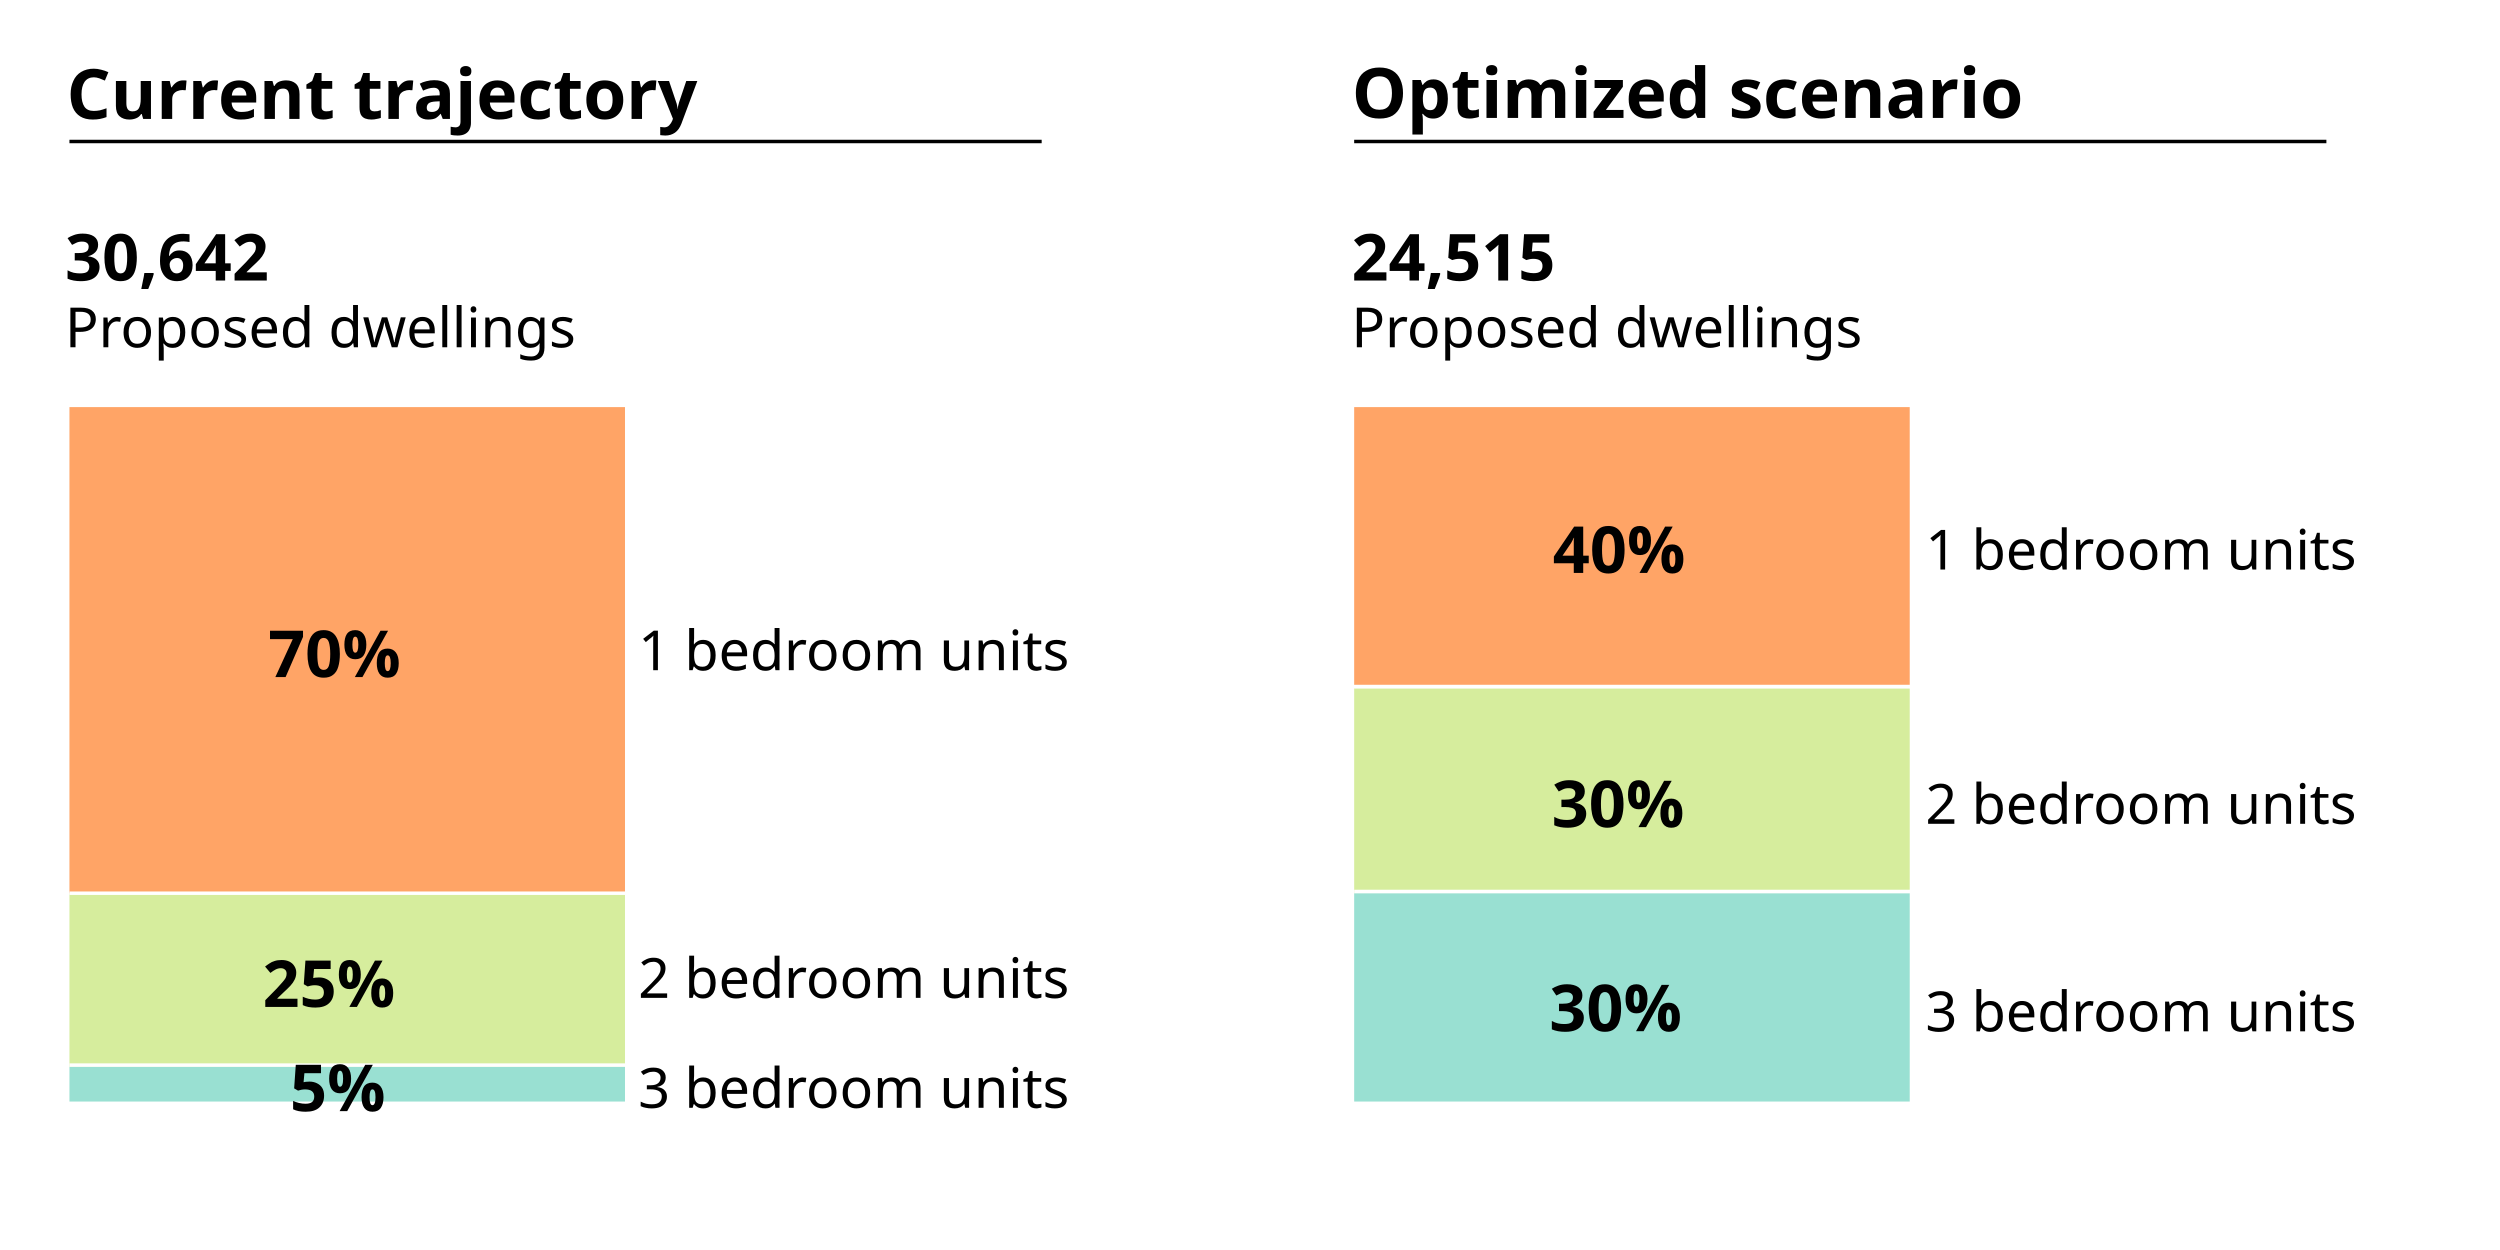
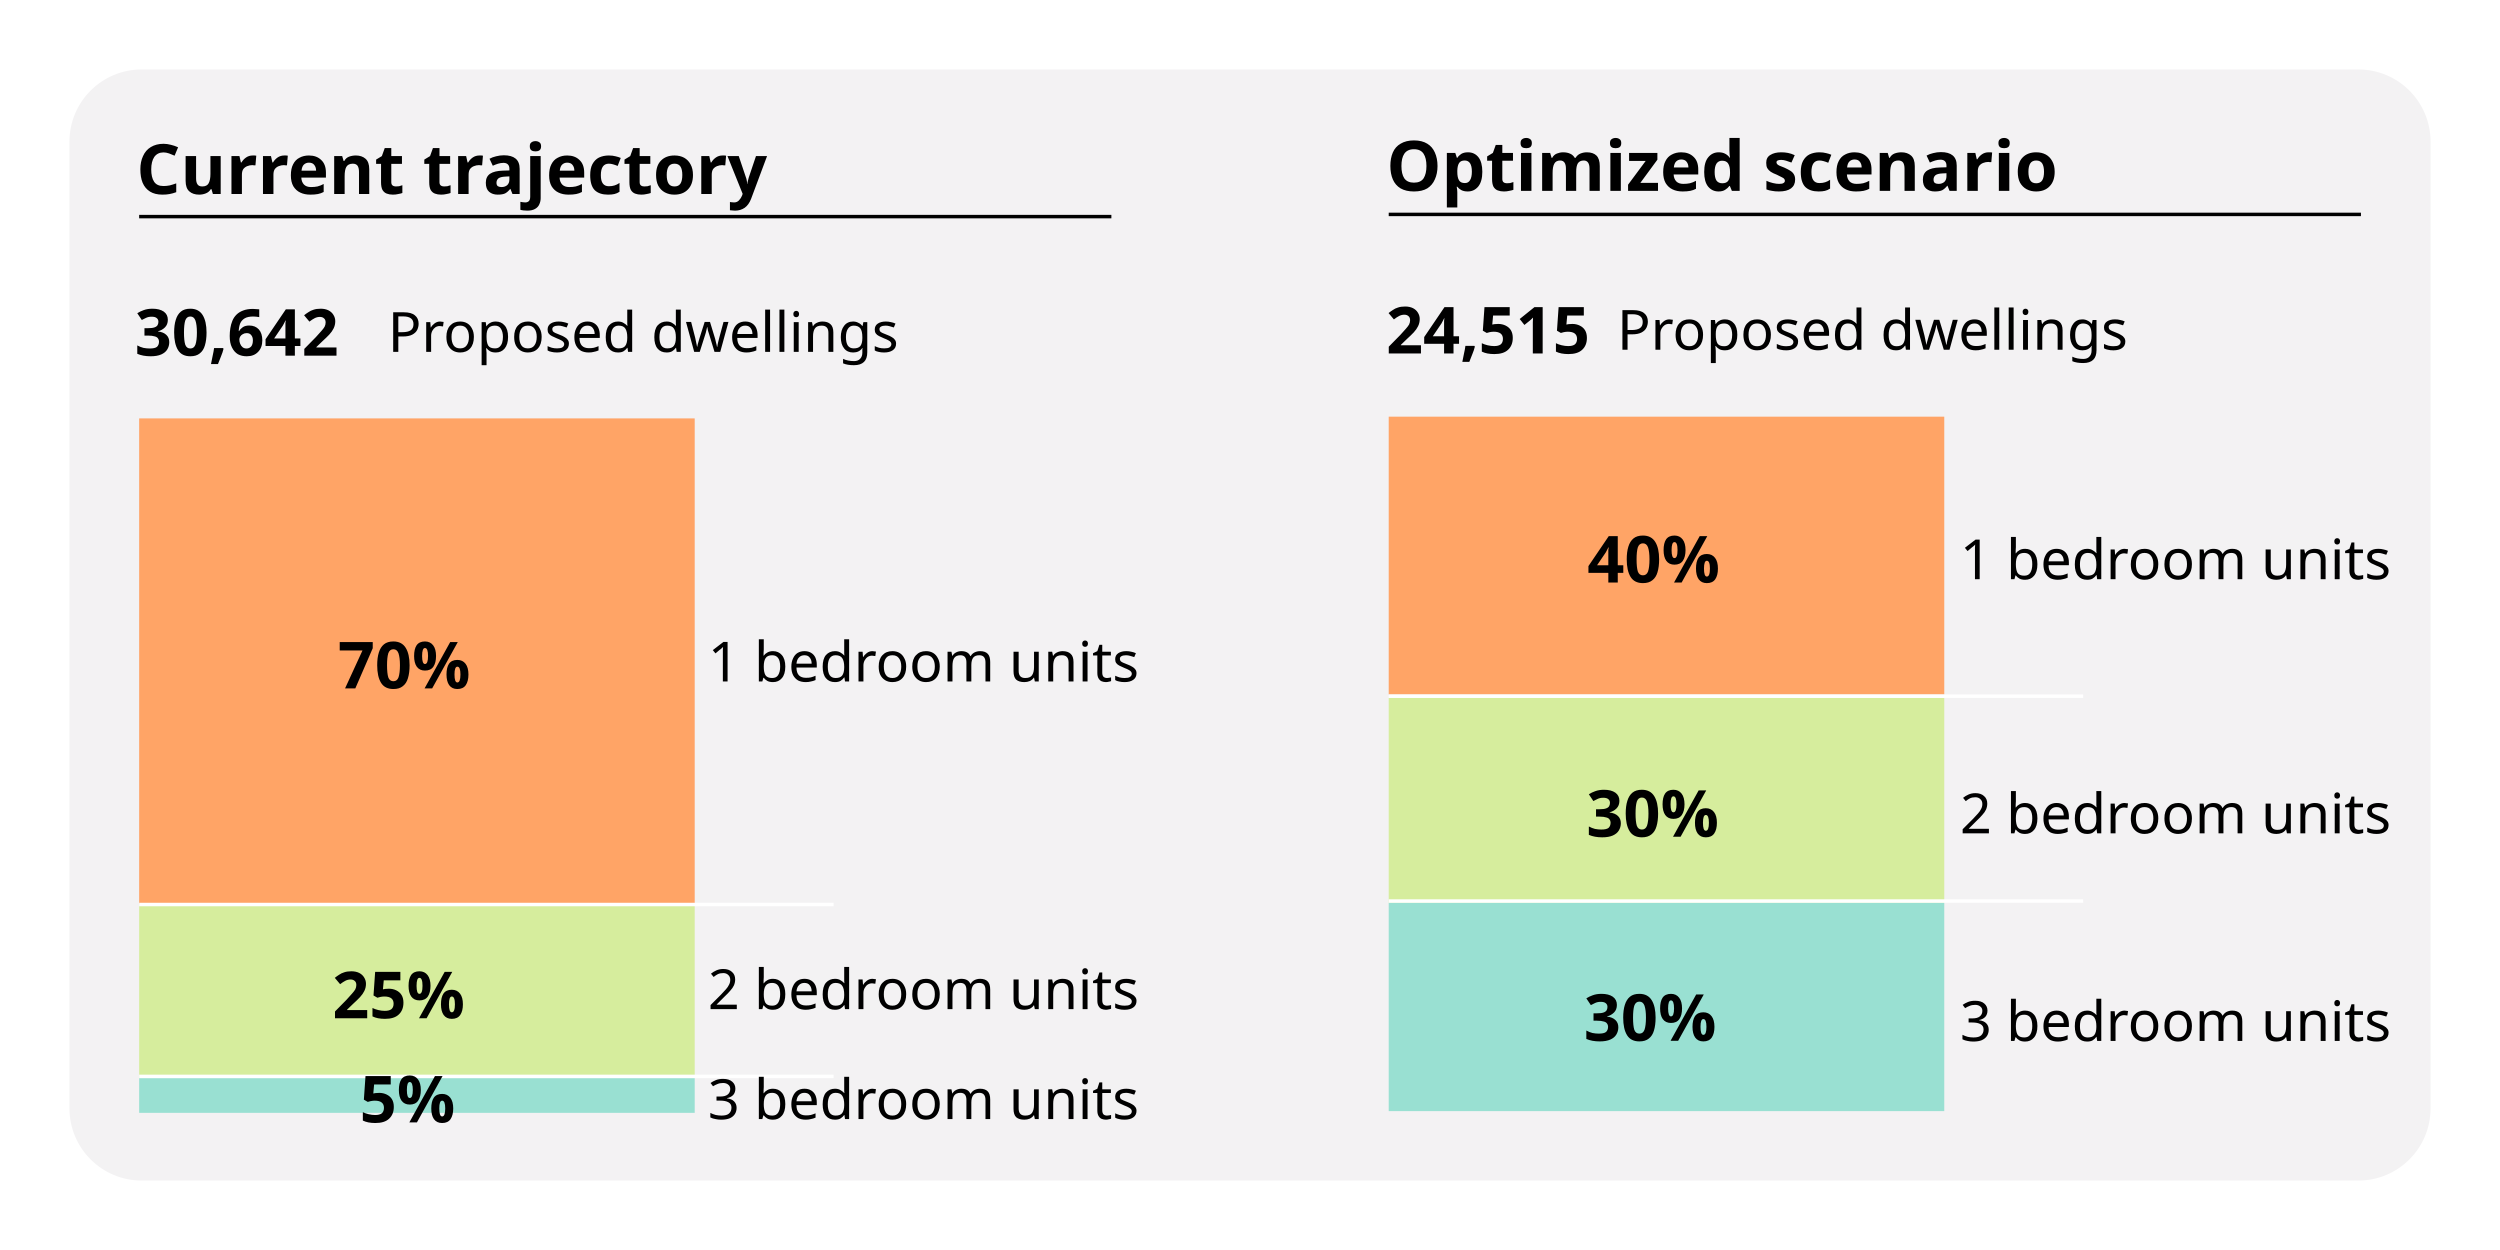
<svg xmlns="http://www.w3.org/2000/svg" width="720" height="360" viewBox="0 0 190.5 95.25" version="1.1" id="svg1">
  <defs id="defs1" />
  <g id="layer1">
-     <rect style="fill:#ffffff;fill-opacity:1;fill-rule:evenodd;stroke:none;stroke-width:0.25;stroke-linecap:round;stroke-linejoin:round" id="rect6" width="190.5" height="95.25" x="-2.8610229e-06" y="0" />
-     <rect style="fill:#ffa466;fill-opacity:1;fill-rule:evenodd;stroke:none;stroke-width:0.25;stroke-linecap:round;stroke-linejoin:round" id="rect2" width="37.042" height="42.333" x="31.021" y="-47.625" transform="rotate(90)" />
-     <rect style="fill:#d6ed9d;fill-opacity:1;fill-rule:evenodd;stroke:none;stroke-width:0.25;stroke-linecap:round;stroke-linejoin:round" id="rect2-0" width="13.229" height="42.333" x="68.063" y="-47.625" transform="rotate(90)" />
-     <rect style="fill:#99e0d2;fill-opacity:1;fill-rule:evenodd;stroke:none;stroke-width:0.25;stroke-linecap:round;stroke-linejoin:round" id="rect2-0-8" width="2.646" height="42.333" x="81.292" y="-47.625" transform="rotate(90)" />
-     <text xml:space="preserve" style="font-style:normal;font-variant:normal;font-weight:bold;font-stretch:normal;font-size:4.939px;line-height:125%;font-family:'Inter 24pt';-inkscape-font-specification:'Inter 24pt, Bold';font-variant-ligatures:normal;font-variant-caps:normal;font-variant-numeric:normal;font-variant-east-asian:normal;letter-spacing:0px;word-spacing:0px;fill:#000000;fill-opacity:1;stroke:none;stroke-width:0.331px;stroke-linecap:butt;stroke-linejoin:miter;stroke-opacity:1" x="20.013" y="76.729" id="text2716-5-6-2-2">
-       <tspan x="20.013" y="76.729" style="font-style:normal;font-variant:normal;font-weight:bold;font-stretch:normal;font-size:4.939px;font-family:'Inter 24pt';-inkscape-font-specification:'Inter 24pt, Bold';font-variant-ligatures:normal;font-variant-caps:normal;font-variant-numeric:normal;font-variant-east-asian:normal;text-align:start;writing-mode:lr-tb;text-anchor:start;fill:#000000;fill-opacity:1;stroke-width:0.331px" id="tspan2720-6-1-3-8">25%</tspan>
+     <rect style="fill:#ffffff;fill-opacity:1;fill-rule:evenodd;stroke:none;stroke-width:0.25;stroke-linecap:round;stroke-linejoin:round" id="rect6" width="190.5" height="95.25" x="0" y="0" />
+     <rect id="rect2-08" x="5.292" y="5.292" width="179.917" height="84.667" rx="5.504" ry="5.504" fill="#f3f2f3" style="stroke-width:0.265" />
+     <rect style="fill:#ffa466;fill-opacity:1;fill-rule:evenodd;stroke:none;stroke-width:0.25;stroke-linecap:round;stroke-linejoin:round" id="rect2" width="37.042" height="42.333" x="31.882" y="-52.937" transform="rotate(90)" />
+     <rect style="fill:#d6ed9d;fill-opacity:1;fill-rule:evenodd;stroke:none;stroke-width:0.25;stroke-linecap:round;stroke-linejoin:round" id="rect2-0" width="13.229" height="42.333" x="68.924" y="-52.937" transform="rotate(90)" />
+     <rect style="fill:#99e0d2;fill-opacity:1;fill-rule:evenodd;stroke:none;stroke-width:0.25;stroke-linecap:round;stroke-linejoin:round" id="rect2-0-8" width="2.646" height="42.333" x="82.153" y="-52.937" transform="rotate(90)" />
+     <text xml:space="preserve" style="font-style:normal;font-variant:normal;font-weight:bold;font-stretch:normal;font-size:4.939px;line-height:125%;font-family:'Inter 24pt';-inkscape-font-specification:'Inter 24pt, Bold';font-variant-ligatures:normal;font-variant-caps:normal;font-variant-numeric:normal;font-variant-east-asian:normal;letter-spacing:0px;word-spacing:0px;fill:#000000;fill-opacity:1;stroke:none;stroke-width:0.331px;stroke-linecap:butt;stroke-linejoin:miter;stroke-opacity:1" x="25.326" y="77.59" id="text2716-5-6-2-2">
+       <tspan x="25.326" y="77.59" style="font-style:normal;font-variant:normal;font-weight:bold;font-stretch:normal;font-size:4.939px;font-family:'Inter 24pt';-inkscape-font-specification:'Inter 24pt, Bold';font-variant-ligatures:normal;font-variant-caps:normal;font-variant-numeric:normal;font-variant-east-asian:normal;text-align:start;writing-mode:lr-tb;text-anchor:start;fill:#000000;fill-opacity:1;stroke-width:0.331px" id="tspan2720-6-1-3-8">25%</tspan>
    </text>
-     <text xml:space="preserve" style="font-style:normal;font-variant:normal;font-weight:bold;font-stretch:normal;font-size:4.939px;line-height:125%;font-family:'Inter 24pt';-inkscape-font-specification:'Inter 24pt, Bold';font-variant-ligatures:normal;font-variant-caps:normal;font-variant-numeric:normal;font-variant-east-asian:normal;letter-spacing:0px;word-spacing:0px;fill:#000000;fill-opacity:1;stroke:none;stroke-width:0.331px;stroke-linecap:butt;stroke-linejoin:miter;stroke-opacity:1" x="20.434" y="51.594" id="text2716-5-6-2-2-1">
-       <tspan x="20.434" y="51.594" style="font-style:normal;font-variant:normal;font-weight:bold;font-stretch:normal;font-size:4.939px;font-family:'Inter 24pt';-inkscape-font-specification:'Inter 24pt, Bold';font-variant-ligatures:normal;font-variant-caps:normal;font-variant-numeric:normal;font-variant-east-asian:normal;text-align:start;writing-mode:lr-tb;text-anchor:start;fill:#000000;fill-opacity:1;stroke-width:0.331px" id="tspan2720-6-1-3-8-2">70%</tspan>
+     <text xml:space="preserve" style="font-style:normal;font-variant:normal;font-weight:bold;font-stretch:normal;font-size:4.939px;line-height:125%;font-family:'Inter 24pt';-inkscape-font-specification:'Inter 24pt, Bold';font-variant-ligatures:normal;font-variant-caps:normal;font-variant-numeric:normal;font-variant-east-asian:normal;letter-spacing:0px;word-spacing:0px;fill:#000000;fill-opacity:1;stroke:none;stroke-width:0.331px;stroke-linecap:butt;stroke-linejoin:miter;stroke-opacity:1" x="25.746" y="52.455" id="text2716-5-6-2-2-1">
+       <tspan x="25.746" y="52.455" style="font-style:normal;font-variant:normal;font-weight:bold;font-stretch:normal;font-size:4.939px;font-family:'Inter 24pt';-inkscape-font-specification:'Inter 24pt, Bold';font-variant-ligatures:normal;font-variant-caps:normal;font-variant-numeric:normal;font-variant-east-asian:normal;text-align:start;writing-mode:lr-tb;text-anchor:start;fill:#000000;fill-opacity:1;stroke-width:0.331px" id="tspan2720-6-1-3-8-2">70%</tspan>
    </text>
-     <text xml:space="preserve" style="font-style:normal;font-variant:normal;font-weight:bold;font-stretch:normal;font-size:4.939px;line-height:125%;font-family:'Inter 24pt';-inkscape-font-specification:'Inter 24pt, Bold';font-variant-ligatures:normal;font-variant-caps:normal;font-variant-numeric:normal;font-variant-east-asian:normal;letter-spacing:0px;word-spacing:0px;fill:#000000;fill-opacity:1;stroke:none;stroke-width:0.331px;stroke-linecap:butt;stroke-linejoin:miter;stroke-opacity:1" x="4.96" y="21.377" id="text2716-5-6-2-2-1-6">
-       <tspan x="4.96" y="21.377" style="font-style:normal;font-variant:normal;font-weight:bold;font-stretch:normal;font-size:4.939px;font-family:'Inter 24pt';-inkscape-font-specification:'Inter 24pt, Bold';font-variant-ligatures:normal;font-variant-caps:normal;font-variant-numeric:normal;font-variant-east-asian:normal;text-align:start;writing-mode:lr-tb;text-anchor:start;fill:#000000;fill-opacity:1;stroke-width:0.331px" id="tspan2720-6-1-3-8-2-2">30,642</tspan>
+     <text xml:space="preserve" style="font-style:normal;font-variant:normal;font-weight:bold;font-stretch:normal;font-size:4.939px;line-height:125%;font-family:'Inter 24pt';-inkscape-font-specification:'Inter 24pt, Bold';font-variant-ligatures:normal;font-variant-caps:normal;font-variant-numeric:normal;font-variant-east-asian:normal;letter-spacing:0px;word-spacing:0px;fill:#000000;fill-opacity:1;stroke:none;stroke-width:0.331px;stroke-linecap:butt;stroke-linejoin:miter;stroke-opacity:1" x="10.272" y="27.1" id="text2716-5-6-2-2-1-6">
+       <tspan x="10.272" y="27.1" style="font-style:normal;font-variant:normal;font-weight:bold;font-stretch:normal;font-size:4.939px;font-family:'Inter 24pt';-inkscape-font-specification:'Inter 24pt, Bold';font-variant-ligatures:normal;font-variant-caps:normal;font-variant-numeric:normal;font-variant-east-asian:normal;text-align:start;writing-mode:lr-tb;text-anchor:start;fill:#000000;fill-opacity:1;stroke-width:0.331px" id="tspan2720-6-1-3-8-2-2">30,642</tspan>
    </text>
-     <text xml:space="preserve" style="font-style:normal;font-variant:normal;font-weight:bold;font-stretch:normal;font-size:5.292px;line-height:125%;font-family:'Inter 24pt';-inkscape-font-specification:'Inter 24pt, Bold';font-variant-ligatures:normal;font-variant-caps:normal;font-variant-numeric:normal;font-variant-east-asian:normal;letter-spacing:0px;word-spacing:0px;fill:#000000;fill-opacity:1;stroke:none;stroke-width:0.331px;stroke-linecap:butt;stroke-linejoin:miter;stroke-opacity:1" x="5.072" y="9.062" id="text2716-5-6-2-2-1-48">
-       <tspan x="5.072" y="9.062" style="font-style:normal;font-variant:normal;font-weight:bold;font-stretch:normal;font-size:5.292px;font-family:'Inter 24pt';-inkscape-font-specification:'Inter 24pt, Bold';font-variant-ligatures:normal;font-variant-caps:normal;font-variant-numeric:normal;font-variant-east-asian:normal;text-align:start;writing-mode:lr-tb;text-anchor:start;fill:#000000;fill-opacity:1;stroke-width:0.331px" id="tspan2720-6-1-3-8-2-1">Current trajectory</tspan>
+     <text xml:space="preserve" style="font-style:normal;font-variant:normal;font-weight:bold;font-stretch:normal;font-size:5.292px;line-height:125%;font-family:'Inter 24pt';-inkscape-font-specification:'Inter 24pt, Bold';font-variant-ligatures:normal;font-variant-caps:normal;font-variant-numeric:normal;font-variant-east-asian:normal;letter-spacing:0px;word-spacing:0px;fill:#000000;fill-opacity:1;stroke:none;stroke-width:0.331px;stroke-linecap:butt;stroke-linejoin:miter;stroke-opacity:1" x="10.384" y="14.785" id="text2716-5-6-2-2-1-48">
+       <tspan x="10.384" y="14.785" style="font-style:normal;font-variant:normal;font-weight:bold;font-stretch:normal;font-size:5.292px;font-family:'Inter 24pt';-inkscape-font-specification:'Inter 24pt, Bold';font-variant-ligatures:normal;font-variant-caps:normal;font-variant-numeric:normal;font-variant-east-asian:normal;text-align:start;writing-mode:lr-tb;text-anchor:start;fill:#000000;fill-opacity:1;stroke-width:0.331px" id="tspan2720-6-1-3-8-2-1">Current trajectory</tspan>
    </text>
-     <text xml:space="preserve" style="font-style:normal;font-variant:normal;font-weight:bold;font-stretch:normal;font-size:5.292px;line-height:125%;font-family:'Inter 24pt';-inkscape-font-specification:'Inter 24pt, Bold';font-variant-ligatures:normal;font-variant-caps:normal;font-variant-numeric:normal;font-variant-east-asian:normal;letter-spacing:0px;word-spacing:0px;fill:#000000;fill-opacity:1;stroke:none;stroke-width:0.331px;stroke-linecap:butt;stroke-linejoin:miter;stroke-opacity:1" x="103.002" y="8.989" id="text2716-5-6-2-2-1-48-2">
-       <tspan x="103.002" y="8.989" style="font-style:normal;font-variant:normal;font-weight:bold;font-stretch:normal;font-size:5.292px;font-family:'Inter 24pt';-inkscape-font-specification:'Inter 24pt, Bold';font-variant-ligatures:normal;font-variant-caps:normal;font-variant-numeric:normal;font-variant-east-asian:normal;text-align:start;writing-mode:lr-tb;text-anchor:start;fill:#000000;fill-opacity:1;stroke-width:0.331px" id="tspan2720-6-1-3-8-2-1-1">Optimized scenario</tspan>
+     <text xml:space="preserve" style="font-style:normal;font-variant:normal;font-weight:bold;font-stretch:normal;font-size:5.292px;line-height:125%;font-family:'Inter 24pt';-inkscape-font-specification:'Inter 24pt, Bold';font-variant-ligatures:normal;font-variant-caps:normal;font-variant-numeric:normal;font-variant-east-asian:normal;letter-spacing:0px;word-spacing:0px;fill:#000000;fill-opacity:1;stroke:none;stroke-width:0.331px;stroke-linecap:butt;stroke-linejoin:miter;stroke-opacity:1" x="105.634" y="14.544" id="text2716-5-6-2-2-1-48-2">
+       <tspan x="105.634" y="14.544" style="font-style:normal;font-variant:normal;font-weight:bold;font-stretch:normal;font-size:5.292px;font-family:'Inter 24pt';-inkscape-font-specification:'Inter 24pt, Bold';font-variant-ligatures:normal;font-variant-caps:normal;font-variant-numeric:normal;font-variant-east-asian:normal;text-align:start;writing-mode:lr-tb;text-anchor:start;fill:#000000;fill-opacity:1;stroke-width:0.331px" id="tspan2720-6-1-3-8-2-1-1">Optimized scenario</tspan>
    </text>
-     <path style="fill:#ffffff;stroke:#ffffff;stroke-width:0.265px;stroke-linecap:butt;stroke-linejoin:miter;stroke-opacity:1" d="M 5.292,68.063 H 58.208" id="path2" />
-     <path style="fill:#ffffff;stroke:#ffffff;stroke-width:0.265px;stroke-linecap:butt;stroke-linejoin:miter;stroke-opacity:1" d="M 5.292,81.16 H 58.208" id="path2-4" />
-     <rect style="fill:#ffa466;fill-opacity:1;fill-rule:evenodd;stroke:none;stroke-width:0.25;stroke-linecap:round;stroke-linejoin:round" id="rect2-9" width="21.167" height="42.333" x="31.021" y="-145.521" transform="rotate(90)" />
-     <rect style="fill:#d6ed9d;fill-opacity:1;fill-rule:evenodd;stroke:none;stroke-width:0.25;stroke-linecap:round;stroke-linejoin:round" id="rect2-0-3" width="15.61" height="42.333" x="52.452" y="-145.521" transform="rotate(90)" />
-     <rect style="fill:#99e0d2;fill-opacity:1;fill-rule:evenodd;stroke:none;stroke-width:0.25;stroke-linecap:round;stroke-linejoin:round" id="rect2-0-8-7" width="15.875" height="42.333" x="68.063" y="-145.521" transform="rotate(90)" />
-     <text xml:space="preserve" style="font-style:normal;font-variant:normal;font-weight:bold;font-stretch:normal;font-size:4.939px;line-height:125%;font-family:'Inter 24pt';-inkscape-font-specification:'Inter 24pt, Bold';font-variant-ligatures:normal;font-variant-caps:normal;font-variant-numeric:normal;font-variant-east-asian:normal;letter-spacing:0px;word-spacing:0px;fill:#000000;fill-opacity:1;stroke:none;stroke-width:0.331px;stroke-linecap:butt;stroke-linejoin:miter;stroke-opacity:1" x="118.248" y="63.026" id="text2716-5-6-2-2-2">
-       <tspan x="118.248" y="63.026" style="font-style:normal;font-variant:normal;font-weight:bold;font-stretch:normal;font-size:4.939px;font-family:'Inter 24pt';-inkscape-font-specification:'Inter 24pt, Bold';font-variant-ligatures:normal;font-variant-caps:normal;font-variant-numeric:normal;font-variant-east-asian:normal;text-align:start;writing-mode:lr-tb;text-anchor:start;fill:#000000;fill-opacity:1;stroke-width:0.331px" id="tspan2720-6-1-3-8-5">30%</tspan>
+     <path style="fill:#ffffff;stroke:#ffffff;stroke-width:0.265px;stroke-linecap:butt;stroke-linejoin:miter;stroke-opacity:1" d="M 10.604,68.924 H 63.52" id="path2" />
+     <path style="fill:#ffffff;stroke:#ffffff;stroke-width:0.265px;stroke-linecap:butt;stroke-linejoin:miter;stroke-opacity:1" d="M 10.604,82.021 H 63.52" id="path2-4" />
+     <rect style="fill:#ffa466;fill-opacity:1;fill-rule:evenodd;stroke:none;stroke-width:0.25;stroke-linecap:round;stroke-linejoin:round" id="rect2-9" width="21.167" height="42.333" x="31.75" y="-148.153" transform="rotate(90)" />
+     <rect style="fill:#d6ed9d;fill-opacity:1;fill-rule:evenodd;stroke:none;stroke-width:0.25;stroke-linecap:round;stroke-linejoin:round" id="rect2-0-3" width="15.61" height="42.333" x="53.181" y="-148.153" transform="rotate(90)" />
+     <rect style="fill:#99e0d2;fill-opacity:1;fill-rule:evenodd;stroke:none;stroke-width:0.25;stroke-linecap:round;stroke-linejoin:round" id="rect2-0-8-7" width="15.875" height="42.333" x="68.792" y="-148.153" transform="rotate(90)" />
+     <text xml:space="preserve" style="font-style:normal;font-variant:normal;font-weight:bold;font-stretch:normal;font-size:4.939px;line-height:125%;font-family:'Inter 24pt';-inkscape-font-specification:'Inter 24pt, Bold';font-variant-ligatures:normal;font-variant-caps:normal;font-variant-numeric:normal;font-variant-east-asian:normal;letter-spacing:0px;word-spacing:0px;fill:#000000;fill-opacity:1;stroke:none;stroke-width:0.331px;stroke-linecap:butt;stroke-linejoin:miter;stroke-opacity:1" x="120.881" y="63.755" id="text2716-5-6-2-2-2">
+       <tspan x="120.881" y="63.755" style="font-style:normal;font-variant:normal;font-weight:bold;font-stretch:normal;font-size:4.939px;font-family:'Inter 24pt';-inkscape-font-specification:'Inter 24pt, Bold';font-variant-ligatures:normal;font-variant-caps:normal;font-variant-numeric:normal;font-variant-east-asian:normal;text-align:start;writing-mode:lr-tb;text-anchor:start;fill:#000000;fill-opacity:1;stroke-width:0.331px" id="tspan2720-6-1-3-8-5">30%</tspan>
    </text>
-     <text xml:space="preserve" style="font-style:normal;font-variant:normal;font-weight:bold;font-stretch:normal;font-size:4.939px;line-height:125%;font-family:'Inter 24pt';-inkscape-font-specification:'Inter 24pt, Bold';font-variant-ligatures:normal;font-variant-caps:normal;font-variant-numeric:normal;font-variant-east-asian:normal;letter-spacing:0px;word-spacing:0px;fill:#000000;fill-opacity:1;stroke:none;stroke-width:0.331px;stroke-linecap:butt;stroke-linejoin:miter;stroke-opacity:1" x="118.329" y="43.656" id="text2716-5-6-2-2-1-47">
-       <tspan x="118.329" y="43.656" style="font-style:normal;font-variant:normal;font-weight:bold;font-stretch:normal;font-size:4.939px;font-family:'Inter 24pt';-inkscape-font-specification:'Inter 24pt, Bold';font-variant-ligatures:normal;font-variant-caps:normal;font-variant-numeric:normal;font-variant-east-asian:normal;text-align:start;writing-mode:lr-tb;text-anchor:start;fill:#000000;fill-opacity:1;stroke-width:0.331px" id="tspan2720-6-1-3-8-2-4">40%</tspan>
+     <text xml:space="preserve" style="font-style:normal;font-variant:normal;font-weight:bold;font-stretch:normal;font-size:4.939px;line-height:125%;font-family:'Inter 24pt';-inkscape-font-specification:'Inter 24pt, Bold';font-variant-ligatures:normal;font-variant-caps:normal;font-variant-numeric:normal;font-variant-east-asian:normal;letter-spacing:0px;word-spacing:0px;fill:#000000;fill-opacity:1;stroke:none;stroke-width:0.331px;stroke-linecap:butt;stroke-linejoin:miter;stroke-opacity:1" x="120.962" y="44.385" id="text2716-5-6-2-2-1-47">
+       <tspan x="120.962" y="44.385" style="font-style:normal;font-variant:normal;font-weight:bold;font-stretch:normal;font-size:4.939px;font-family:'Inter 24pt';-inkscape-font-specification:'Inter 24pt, Bold';font-variant-ligatures:normal;font-variant-caps:normal;font-variant-numeric:normal;font-variant-east-asian:normal;text-align:start;writing-mode:lr-tb;text-anchor:start;fill:#000000;fill-opacity:1;stroke-width:0.331px" id="tspan2720-6-1-3-8-2-4">40%</tspan>
    </text>
-     <path style="fill:#ffffff;stroke:#ffffff;stroke-width:0.265px;stroke-linecap:butt;stroke-linejoin:miter;stroke-opacity:1" d="m 103.188,52.32 h 52.917" id="path2-8" />
-     <path style="fill:#ffffff;stroke:#ffffff;stroke-width:0.265px;stroke-linecap:butt;stroke-linejoin:miter;stroke-opacity:1" d="m 103.188,67.93 h 52.917" id="path2-4-8" />
-     <text xml:space="preserve" style="font-style:normal;font-variant:normal;font-weight:bold;font-stretch:normal;font-size:4.939px;line-height:125%;font-family:'Inter 24pt';-inkscape-font-specification:'Inter 24pt, Bold';font-variant-ligatures:normal;font-variant-caps:normal;font-variant-numeric:normal;font-variant-east-asian:normal;letter-spacing:0px;word-spacing:0px;fill:#000000;fill-opacity:1;stroke:none;stroke-width:0.331px;stroke-linecap:butt;stroke-linejoin:miter;stroke-opacity:1" x="22.102" y="84.667" id="text2716-5-6-2">
-       <tspan x="22.102" y="84.667" style="font-style:normal;font-variant:normal;font-weight:bold;font-stretch:normal;font-size:4.939px;font-family:'Inter 24pt';-inkscape-font-specification:'Inter 24pt, Bold';font-variant-ligatures:normal;font-variant-caps:normal;font-variant-numeric:normal;font-variant-east-asian:normal;text-align:start;writing-mode:lr-tb;text-anchor:start;fill:#000000;fill-opacity:1;stroke-width:0.331px" id="tspan2720-6-1-3">5%</tspan>
+     <path style="fill:#ffffff;stroke:#ffffff;stroke-width:0.265px;stroke-linecap:butt;stroke-linejoin:miter;stroke-opacity:1" d="m 105.82,53.049 h 52.917" id="path2-8" />
+     <path style="fill:#ffffff;stroke:#ffffff;stroke-width:0.265px;stroke-linecap:butt;stroke-linejoin:miter;stroke-opacity:1" d="m 105.82,68.659 h 52.917" id="path2-4-8" />
+     <text xml:space="preserve" style="font-style:normal;font-variant:normal;font-weight:bold;font-stretch:normal;font-size:4.939px;line-height:125%;font-family:'Inter 24pt';-inkscape-font-specification:'Inter 24pt, Bold';font-variant-ligatures:normal;font-variant-caps:normal;font-variant-numeric:normal;font-variant-east-asian:normal;letter-spacing:0px;word-spacing:0px;fill:#000000;fill-opacity:1;stroke:none;stroke-width:0.331px;stroke-linecap:butt;stroke-linejoin:miter;stroke-opacity:1" x="27.415" y="85.528" id="text2716-5-6-2">
+       <tspan x="27.415" y="85.528" style="font-style:normal;font-variant:normal;font-weight:bold;font-stretch:normal;font-size:4.939px;font-family:'Inter 24pt';-inkscape-font-specification:'Inter 24pt, Bold';font-variant-ligatures:normal;font-variant-caps:normal;font-variant-numeric:normal;font-variant-east-asian:normal;text-align:start;writing-mode:lr-tb;text-anchor:start;fill:#000000;fill-opacity:1;stroke-width:0.331px" id="tspan2720-6-1-3">5%</tspan>
    </text>
-     <text xml:space="preserve" style="font-style:normal;font-variant:normal;font-weight:bold;font-stretch:normal;font-size:4.939px;line-height:125%;font-family:'Inter 24pt';-inkscape-font-specification:'Inter 24pt, Bold';font-variant-ligatures:normal;font-variant-caps:normal;font-variant-numeric:normal;font-variant-east-asian:normal;letter-spacing:0px;word-spacing:0px;fill:#000000;fill-opacity:1;stroke:none;stroke-width:0.331px;stroke-linecap:butt;stroke-linejoin:miter;stroke-opacity:1" x="118.061" y="78.577" id="text2716-5-6-2-4">
-       <tspan x="118.061" y="78.577" style="font-style:normal;font-variant:normal;font-weight:bold;font-stretch:normal;font-size:4.939px;font-family:'Inter 24pt';-inkscape-font-specification:'Inter 24pt, Bold';font-variant-ligatures:normal;font-variant-caps:normal;font-variant-numeric:normal;font-variant-east-asian:normal;text-align:start;writing-mode:lr-tb;text-anchor:start;fill:#000000;fill-opacity:1;stroke-width:0.331px" id="tspan2720-6-1-3-5">30%</tspan>
+     <text xml:space="preserve" style="font-style:normal;font-variant:normal;font-weight:bold;font-stretch:normal;font-size:4.939px;line-height:125%;font-family:'Inter 24pt';-inkscape-font-specification:'Inter 24pt, Bold';font-variant-ligatures:normal;font-variant-caps:normal;font-variant-numeric:normal;font-variant-east-asian:normal;letter-spacing:0px;word-spacing:0px;fill:#000000;fill-opacity:1;stroke:none;stroke-width:0.331px;stroke-linecap:butt;stroke-linejoin:miter;stroke-opacity:1" x="120.693" y="79.306" id="text2716-5-6-2-4">
+       <tspan x="120.693" y="79.306" style="font-style:normal;font-variant:normal;font-weight:bold;font-stretch:normal;font-size:4.939px;font-family:'Inter 24pt';-inkscape-font-specification:'Inter 24pt, Bold';font-variant-ligatures:normal;font-variant-caps:normal;font-variant-numeric:normal;font-variant-east-asian:normal;text-align:start;writing-mode:lr-tb;text-anchor:start;fill:#000000;fill-opacity:1;stroke-width:0.331px" id="tspan2720-6-1-3-5">30%</tspan>
    </text>
-     <text xml:space="preserve" style="font-style:normal;font-variant:normal;font-weight:normal;font-stretch:normal;font-size:4.233px;line-height:125%;font-family:'Inter 24pt';-inkscape-font-specification:'Inter 24pt, Normal';font-variant-ligatures:normal;font-variant-caps:normal;font-variant-numeric:normal;font-variant-east-asian:normal;letter-spacing:0px;word-spacing:0px;fill:#000000;fill-opacity:1;stroke:none;stroke-width:0.331px;stroke-linecap:butt;stroke-linejoin:miter;stroke-opacity:1" x="48.631" y="51.072" id="text2716-5-6-2-2-1-4">
-       <tspan x="48.631" y="51.072" style="font-style:normal;font-variant:normal;font-weight:normal;font-stretch:normal;font-size:4.233px;font-family:'Inter 24pt';-inkscape-font-specification:'Inter 24pt, Normal';font-variant-ligatures:normal;font-variant-caps:normal;font-variant-numeric:normal;font-variant-east-asian:normal;text-align:start;writing-mode:lr-tb;text-anchor:start;fill:#000000;fill-opacity:1;stroke-width:0.331px" id="tspan2720-6-1-3-8-2-7">1 bedroom units</tspan>
+     <text xml:space="preserve" style="font-style:normal;font-variant:normal;font-weight:normal;font-stretch:normal;font-size:4.233px;line-height:125%;font-family:'Inter 24pt';-inkscape-font-specification:'Inter 24pt, Normal';font-variant-ligatures:normal;font-variant-caps:normal;font-variant-numeric:normal;font-variant-east-asian:normal;letter-spacing:0px;word-spacing:0px;fill:#000000;fill-opacity:1;stroke:none;stroke-width:0.331px;stroke-linecap:butt;stroke-linejoin:miter;stroke-opacity:1" x="53.943" y="51.933" id="text2716-5-6-2-2-1-4">
+       <tspan x="53.943" y="51.933" style="font-style:normal;font-variant:normal;font-weight:normal;font-stretch:normal;font-size:4.233px;font-family:'Inter 24pt';-inkscape-font-specification:'Inter 24pt, Normal';font-variant-ligatures:normal;font-variant-caps:normal;font-variant-numeric:normal;font-variant-east-asian:normal;text-align:start;writing-mode:lr-tb;text-anchor:start;fill:#000000;fill-opacity:1;stroke-width:0.331px" id="tspan2720-6-1-3-8-2-7">1 bedroom units</tspan>
    </text>
-     <text xml:space="preserve" style="font-style:normal;font-variant:normal;font-weight:normal;font-stretch:normal;font-size:4.233px;line-height:125%;font-family:'Inter 24pt';-inkscape-font-specification:'Inter 24pt, Normal';font-variant-ligatures:normal;font-variant-caps:normal;font-variant-numeric:normal;font-variant-east-asian:normal;letter-spacing:0px;word-spacing:0px;fill:#000000;fill-opacity:1;stroke:none;stroke-width:0.331px;stroke-linecap:butt;stroke-linejoin:miter;stroke-opacity:1" x="4.957" y="26.458" id="text2716-5-6-2-2-1-4-8">
-       <tspan x="4.957" y="26.458" style="font-style:normal;font-variant:normal;font-weight:normal;font-stretch:normal;font-size:4.233px;font-family:'Inter 24pt';-inkscape-font-specification:'Inter 24pt, Normal';font-variant-ligatures:normal;font-variant-caps:normal;font-variant-numeric:normal;font-variant-east-asian:normal;text-align:start;writing-mode:lr-tb;text-anchor:start;fill:#000000;fill-opacity:1;stroke-width:0.331px" id="tspan2720-6-1-3-8-2-7-4">Proposed dwellings</tspan>
+     <text xml:space="preserve" style="font-style:normal;font-variant:normal;font-weight:normal;font-stretch:normal;font-size:4.233px;line-height:125%;font-family:'Inter 24pt';-inkscape-font-specification:'Inter 24pt, Normal';font-variant-ligatures:normal;font-variant-caps:normal;font-variant-numeric:normal;font-variant-east-asian:normal;letter-spacing:0px;word-spacing:0px;fill:#000000;fill-opacity:1;stroke:none;stroke-width:0.331px;stroke-linecap:butt;stroke-linejoin:miter;stroke-opacity:1" x="29.556" y="26.812" id="text2716-5-6-2-2-1-4-8">
+       <tspan x="29.556" y="26.812" style="font-style:normal;font-variant:normal;font-weight:normal;font-stretch:normal;font-size:4.233px;font-family:'Inter 24pt';-inkscape-font-specification:'Inter 24pt, Normal';font-variant-ligatures:normal;font-variant-caps:normal;font-variant-numeric:normal;font-variant-east-asian:normal;text-align:start;writing-mode:lr-tb;text-anchor:start;fill:#000000;fill-opacity:1;stroke-width:0.331px" id="tspan2720-6-1-3-8-2-7-4">Proposed dwellings</tspan>
    </text>
-     <text xml:space="preserve" style="font-style:normal;font-variant:normal;font-weight:bold;font-stretch:normal;font-size:4.939px;line-height:125%;font-family:'Inter 24pt';-inkscape-font-specification:'Inter 24pt, Bold';font-variant-ligatures:normal;font-variant-caps:normal;font-variant-numeric:normal;font-variant-east-asian:normal;letter-spacing:0px;word-spacing:0px;fill:#000000;fill-opacity:1;stroke:none;stroke-width:0.331px;stroke-linecap:butt;stroke-linejoin:miter;stroke-opacity:1" x="102.987" y="21.377" id="text2716-5-6-2-2-1-6-6">
-       <tspan x="102.987" y="21.377" style="font-style:normal;font-variant:normal;font-weight:bold;font-stretch:normal;font-size:4.939px;font-family:'Inter 24pt';-inkscape-font-specification:'Inter 24pt, Bold';font-variant-ligatures:normal;font-variant-caps:normal;font-variant-numeric:normal;font-variant-east-asian:normal;text-align:start;writing-mode:lr-tb;text-anchor:start;fill:#000000;fill-opacity:1;stroke-width:0.331px" id="tspan2720-6-1-3-8-2-2-2">24,515 </tspan>
+     <text xml:space="preserve" style="font-style:normal;font-variant:normal;font-weight:bold;font-stretch:normal;font-size:4.939px;line-height:125%;font-family:'Inter 24pt';-inkscape-font-specification:'Inter 24pt, Bold';font-variant-ligatures:normal;font-variant-caps:normal;font-variant-numeric:normal;font-variant-east-asian:normal;letter-spacing:0px;word-spacing:0px;fill:#000000;fill-opacity:1;stroke:none;stroke-width:0.331px;stroke-linecap:butt;stroke-linejoin:miter;stroke-opacity:1" x="105.62" y="26.933" id="text2716-5-6-2-2-1-6-6">
+       <tspan x="105.62" y="26.933" style="font-style:normal;font-variant:normal;font-weight:bold;font-stretch:normal;font-size:4.939px;font-family:'Inter 24pt';-inkscape-font-specification:'Inter 24pt, Bold';font-variant-ligatures:normal;font-variant-caps:normal;font-variant-numeric:normal;font-variant-east-asian:normal;text-align:start;writing-mode:lr-tb;text-anchor:start;fill:#000000;fill-opacity:1;stroke-width:0.331px" id="tspan2720-6-1-3-8-2-2-2">24,515 </tspan>
    </text>
-     <text xml:space="preserve" style="font-style:normal;font-variant:normal;font-weight:normal;font-stretch:normal;font-size:4.233px;line-height:125%;font-family:'Inter 24pt';-inkscape-font-specification:'Inter 24pt, Normal';font-variant-ligatures:normal;font-variant-caps:normal;font-variant-numeric:normal;font-variant-east-asian:normal;letter-spacing:0px;word-spacing:0px;fill:#000000;fill-opacity:1;stroke:none;stroke-width:0.331px;stroke-linecap:butt;stroke-linejoin:miter;stroke-opacity:1" x="102.985" y="26.458" id="text2716-5-6-2-2-1-4-8-9">
-       <tspan x="102.985" y="26.458" style="font-style:normal;font-variant:normal;font-weight:normal;font-stretch:normal;font-size:4.233px;font-family:'Inter 24pt';-inkscape-font-specification:'Inter 24pt, Normal';font-variant-ligatures:normal;font-variant-caps:normal;font-variant-numeric:normal;font-variant-east-asian:normal;text-align:start;writing-mode:lr-tb;text-anchor:start;fill:#000000;fill-opacity:1;stroke-width:0.331px" id="tspan2720-6-1-3-8-2-7-4-9">Proposed dwellings</tspan>
+     <text xml:space="preserve" style="font-style:normal;font-variant:normal;font-weight:normal;font-stretch:normal;font-size:4.233px;line-height:125%;font-family:'Inter 24pt';-inkscape-font-specification:'Inter 24pt, Normal';font-variant-ligatures:normal;font-variant-caps:normal;font-variant-numeric:normal;font-variant-east-asian:normal;letter-spacing:0px;word-spacing:0px;fill:#000000;fill-opacity:1;stroke:none;stroke-width:0.331px;stroke-linecap:butt;stroke-linejoin:miter;stroke-opacity:1" x="123.221" y="26.645" id="text2716-5-6-2-2-1-4-8-9">
+       <tspan x="123.221" y="26.645" style="font-style:normal;font-variant:normal;font-weight:normal;font-stretch:normal;font-size:4.233px;font-family:'Inter 24pt';-inkscape-font-specification:'Inter 24pt, Normal';font-variant-ligatures:normal;font-variant-caps:normal;font-variant-numeric:normal;font-variant-east-asian:normal;text-align:start;writing-mode:lr-tb;text-anchor:start;fill:#000000;fill-opacity:1;stroke-width:0.331px" id="tspan2720-6-1-3-8-2-7-4-9">Proposed dwellings</tspan>
    </text>
-     <text xml:space="preserve" style="font-style:normal;font-variant:normal;font-weight:normal;font-stretch:normal;font-size:4.233px;line-height:125%;font-family:'Inter 24pt';-inkscape-font-specification:'Inter 24pt, Normal';font-variant-ligatures:normal;font-variant-caps:normal;font-variant-numeric:normal;font-variant-east-asian:normal;letter-spacing:0px;word-spacing:0px;fill:#000000;fill-opacity:1;stroke:none;stroke-width:0.331px;stroke-linecap:butt;stroke-linejoin:miter;stroke-opacity:1" x="48.631" y="76.038" id="text2716-5-6-2-2-1-4-3">
-       <tspan x="48.631" y="76.038" style="font-style:normal;font-variant:normal;font-weight:normal;font-stretch:normal;font-size:4.233px;font-family:'Inter 24pt';-inkscape-font-specification:'Inter 24pt, Normal';font-variant-ligatures:normal;font-variant-caps:normal;font-variant-numeric:normal;font-variant-east-asian:normal;text-align:start;writing-mode:lr-tb;text-anchor:start;fill:#000000;fill-opacity:1;stroke-width:0.331px" id="tspan2720-6-1-3-8-2-7-6">2 bedroom units</tspan>
+     <text xml:space="preserve" style="font-style:normal;font-variant:normal;font-weight:normal;font-stretch:normal;font-size:4.233px;line-height:125%;font-family:'Inter 24pt';-inkscape-font-specification:'Inter 24pt, Normal';font-variant-ligatures:normal;font-variant-caps:normal;font-variant-numeric:normal;font-variant-east-asian:normal;letter-spacing:0px;word-spacing:0px;fill:#000000;fill-opacity:1;stroke:none;stroke-width:0.331px;stroke-linecap:butt;stroke-linejoin:miter;stroke-opacity:1" x="53.943" y="76.899" id="text2716-5-6-2-2-1-4-3">
+       <tspan x="53.943" y="76.899" style="font-style:normal;font-variant:normal;font-weight:normal;font-stretch:normal;font-size:4.233px;font-family:'Inter 24pt';-inkscape-font-specification:'Inter 24pt, Normal';font-variant-ligatures:normal;font-variant-caps:normal;font-variant-numeric:normal;font-variant-east-asian:normal;text-align:start;writing-mode:lr-tb;text-anchor:start;fill:#000000;fill-opacity:1;stroke-width:0.331px" id="tspan2720-6-1-3-8-2-7-6">2 bedroom units</tspan>
    </text>
-     <text xml:space="preserve" style="font-style:normal;font-variant:normal;font-weight:normal;font-stretch:normal;font-size:4.233px;line-height:125%;font-family:'Inter 24pt';-inkscape-font-specification:'Inter 24pt, Normal';font-variant-ligatures:normal;font-variant-caps:normal;font-variant-numeric:normal;font-variant-east-asian:normal;letter-spacing:0px;word-spacing:0px;fill:#000000;fill-opacity:1;stroke:none;stroke-width:0.331px;stroke-linecap:butt;stroke-linejoin:miter;stroke-opacity:1" x="48.631" y="84.411" id="text2716-5-6-2-2-1-4-3-2">
-       <tspan x="48.631" y="84.411" style="font-style:normal;font-variant:normal;font-weight:normal;font-stretch:normal;font-size:4.233px;font-family:'Inter 24pt';-inkscape-font-specification:'Inter 24pt, Normal';font-variant-ligatures:normal;font-variant-caps:normal;font-variant-numeric:normal;font-variant-east-asian:normal;text-align:start;writing-mode:lr-tb;text-anchor:start;fill:#000000;fill-opacity:1;stroke-width:0.331px" id="tspan2720-6-1-3-8-2-7-6-0">3 bedroom units</tspan>
+     <text xml:space="preserve" style="font-style:normal;font-variant:normal;font-weight:normal;font-stretch:normal;font-size:4.233px;line-height:125%;font-family:'Inter 24pt';-inkscape-font-specification:'Inter 24pt, Normal';font-variant-ligatures:normal;font-variant-caps:normal;font-variant-numeric:normal;font-variant-east-asian:normal;letter-spacing:0px;word-spacing:0px;fill:#000000;fill-opacity:1;stroke:none;stroke-width:0.331px;stroke-linecap:butt;stroke-linejoin:miter;stroke-opacity:1" x="53.943" y="85.273" id="text2716-5-6-2-2-1-4-3-2">
+       <tspan x="53.943" y="85.273" style="font-style:normal;font-variant:normal;font-weight:normal;font-stretch:normal;font-size:4.233px;font-family:'Inter 24pt';-inkscape-font-specification:'Inter 24pt, Normal';font-variant-ligatures:normal;font-variant-caps:normal;font-variant-numeric:normal;font-variant-east-asian:normal;text-align:start;writing-mode:lr-tb;text-anchor:start;fill:#000000;fill-opacity:1;stroke-width:0.331px" id="tspan2720-6-1-3-8-2-7-6-0">3 bedroom units</tspan>
    </text>
-     <text xml:space="preserve" style="font-style:normal;font-variant:normal;font-weight:normal;font-stretch:normal;font-size:4.233px;line-height:125%;font-family:'Inter 24pt';-inkscape-font-specification:'Inter 24pt, Normal';font-variant-ligatures:normal;font-variant-caps:normal;font-variant-numeric:normal;font-variant-east-asian:normal;letter-spacing:0px;word-spacing:0px;fill:#000000;fill-opacity:1;stroke:none;stroke-width:0.331px;stroke-linecap:butt;stroke-linejoin:miter;stroke-opacity:1" x="146.718" y="43.401" id="text2716-5-6-2-2-1-4-4">
-       <tspan x="146.718" y="43.401" style="font-style:normal;font-variant:normal;font-weight:normal;font-stretch:normal;font-size:4.233px;font-family:'Inter 24pt';-inkscape-font-specification:'Inter 24pt, Normal';font-variant-ligatures:normal;font-variant-caps:normal;font-variant-numeric:normal;font-variant-east-asian:normal;text-align:start;writing-mode:lr-tb;text-anchor:start;fill:#000000;fill-opacity:1;stroke-width:0.331px" id="tspan2720-6-1-3-8-2-7-3">1 bedroom units</tspan>
+     <text xml:space="preserve" style="font-style:normal;font-variant:normal;font-weight:normal;font-stretch:normal;font-size:4.233px;line-height:125%;font-family:'Inter 24pt';-inkscape-font-specification:'Inter 24pt, Normal';font-variant-ligatures:normal;font-variant-caps:normal;font-variant-numeric:normal;font-variant-east-asian:normal;letter-spacing:0px;word-spacing:0px;fill:#000000;fill-opacity:1;stroke:none;stroke-width:0.331px;stroke-linecap:butt;stroke-linejoin:miter;stroke-opacity:1" x="149.351" y="44.13" id="text2716-5-6-2-2-1-4-4">
+       <tspan x="149.351" y="44.13" style="font-style:normal;font-variant:normal;font-weight:normal;font-stretch:normal;font-size:4.233px;font-family:'Inter 24pt';-inkscape-font-specification:'Inter 24pt, Normal';font-variant-ligatures:normal;font-variant-caps:normal;font-variant-numeric:normal;font-variant-east-asian:normal;text-align:start;writing-mode:lr-tb;text-anchor:start;fill:#000000;fill-opacity:1;stroke-width:0.331px" id="tspan2720-6-1-3-8-2-7-3">1 bedroom units</tspan>
    </text>
-     <text xml:space="preserve" style="font-style:normal;font-variant:normal;font-weight:normal;font-stretch:normal;font-size:4.233px;line-height:125%;font-family:'Inter 24pt';-inkscape-font-specification:'Inter 24pt, Normal';font-variant-ligatures:normal;font-variant-caps:normal;font-variant-numeric:normal;font-variant-east-asian:normal;letter-spacing:0px;word-spacing:0px;fill:#000000;fill-opacity:1;stroke:none;stroke-width:0.331px;stroke-linecap:butt;stroke-linejoin:miter;stroke-opacity:1" x="146.718" y="62.771" id="text2716-5-6-2-2-1-4-3-0">
-       <tspan x="146.718" y="62.771" style="font-style:normal;font-variant:normal;font-weight:normal;font-stretch:normal;font-size:4.233px;font-family:'Inter 24pt';-inkscape-font-specification:'Inter 24pt, Normal';font-variant-ligatures:normal;font-variant-caps:normal;font-variant-numeric:normal;font-variant-east-asian:normal;text-align:start;writing-mode:lr-tb;text-anchor:start;fill:#000000;fill-opacity:1;stroke-width:0.331px" id="tspan2720-6-1-3-8-2-7-6-7">2 bedroom units</tspan>
+     <text xml:space="preserve" style="font-style:normal;font-variant:normal;font-weight:normal;font-stretch:normal;font-size:4.233px;line-height:125%;font-family:'Inter 24pt';-inkscape-font-specification:'Inter 24pt, Normal';font-variant-ligatures:normal;font-variant-caps:normal;font-variant-numeric:normal;font-variant-east-asian:normal;letter-spacing:0px;word-spacing:0px;fill:#000000;fill-opacity:1;stroke:none;stroke-width:0.331px;stroke-linecap:butt;stroke-linejoin:miter;stroke-opacity:1" x="149.351" y="63.5" id="text2716-5-6-2-2-1-4-3-0">
+       <tspan x="149.351" y="63.5" style="font-style:normal;font-variant:normal;font-weight:normal;font-stretch:normal;font-size:4.233px;font-family:'Inter 24pt';-inkscape-font-specification:'Inter 24pt, Normal';font-variant-ligatures:normal;font-variant-caps:normal;font-variant-numeric:normal;font-variant-east-asian:normal;text-align:start;writing-mode:lr-tb;text-anchor:start;fill:#000000;fill-opacity:1;stroke-width:0.331px" id="tspan2720-6-1-3-8-2-7-6-7">2 bedroom units</tspan>
    </text>
-     <text xml:space="preserve" style="font-style:normal;font-variant:normal;font-weight:normal;font-stretch:normal;font-size:4.233px;line-height:125%;font-family:'Inter 24pt';-inkscape-font-specification:'Inter 24pt, Normal';font-variant-ligatures:normal;font-variant-caps:normal;font-variant-numeric:normal;font-variant-east-asian:normal;letter-spacing:0px;word-spacing:0px;fill:#000000;fill-opacity:1;stroke:none;stroke-width:0.331px;stroke-linecap:butt;stroke-linejoin:miter;stroke-opacity:1" x="146.718" y="78.588" id="text2716-5-6-2-2-1-4-3-2-8">
-       <tspan x="146.718" y="78.588" style="font-style:normal;font-variant:normal;font-weight:normal;font-stretch:normal;font-size:4.233px;font-family:'Inter 24pt';-inkscape-font-specification:'Inter 24pt, Normal';font-variant-ligatures:normal;font-variant-caps:normal;font-variant-numeric:normal;font-variant-east-asian:normal;text-align:start;writing-mode:lr-tb;text-anchor:start;fill:#000000;fill-opacity:1;stroke-width:0.331px" id="tspan2720-6-1-3-8-2-7-6-0-6">3 bedroom units</tspan>
+     <text xml:space="preserve" style="font-style:normal;font-variant:normal;font-weight:normal;font-stretch:normal;font-size:4.233px;line-height:125%;font-family:'Inter 24pt';-inkscape-font-specification:'Inter 24pt, Normal';font-variant-ligatures:normal;font-variant-caps:normal;font-variant-numeric:normal;font-variant-east-asian:normal;letter-spacing:0px;word-spacing:0px;fill:#000000;fill-opacity:1;stroke:none;stroke-width:0.331px;stroke-linecap:butt;stroke-linejoin:miter;stroke-opacity:1" x="149.351" y="79.317" id="text2716-5-6-2-2-1-4-3-2-8">
+       <tspan x="149.351" y="79.317" style="font-style:normal;font-variant:normal;font-weight:normal;font-stretch:normal;font-size:4.233px;font-family:'Inter 24pt';-inkscape-font-specification:'Inter 24pt, Normal';font-variant-ligatures:normal;font-variant-caps:normal;font-variant-numeric:normal;font-variant-east-asian:normal;text-align:start;writing-mode:lr-tb;text-anchor:start;fill:#000000;fill-opacity:1;stroke-width:0.331px" id="tspan2720-6-1-3-8-2-7-6-0-6">3 bedroom units</tspan>
    </text>
-     <path style="fill:none;stroke:#000000;stroke-width:0.265px;stroke-linecap:butt;stroke-linejoin:miter;stroke-opacity:1" d="M 5.292,10.782 H 79.375" id="path6-0" />
-     <path style="fill:none;stroke:#000000;stroke-width:0.265px;stroke-linecap:butt;stroke-linejoin:miter;stroke-opacity:1" d="m 103.188,10.782 h 74.083" id="path6-9-8" />
+     <path style="fill:none;stroke:#000000;stroke-width:0.265px;stroke-linecap:butt;stroke-linejoin:miter;stroke-opacity:1" d="M 10.604,16.505 H 84.687" id="path6-0" />
+     <path style="fill:none;stroke:#000000;stroke-width:0.265px;stroke-linecap:butt;stroke-linejoin:miter;stroke-opacity:1" d="M 105.82,16.338 H 179.903" id="path6-9-8" />
  </g>
</svg>
